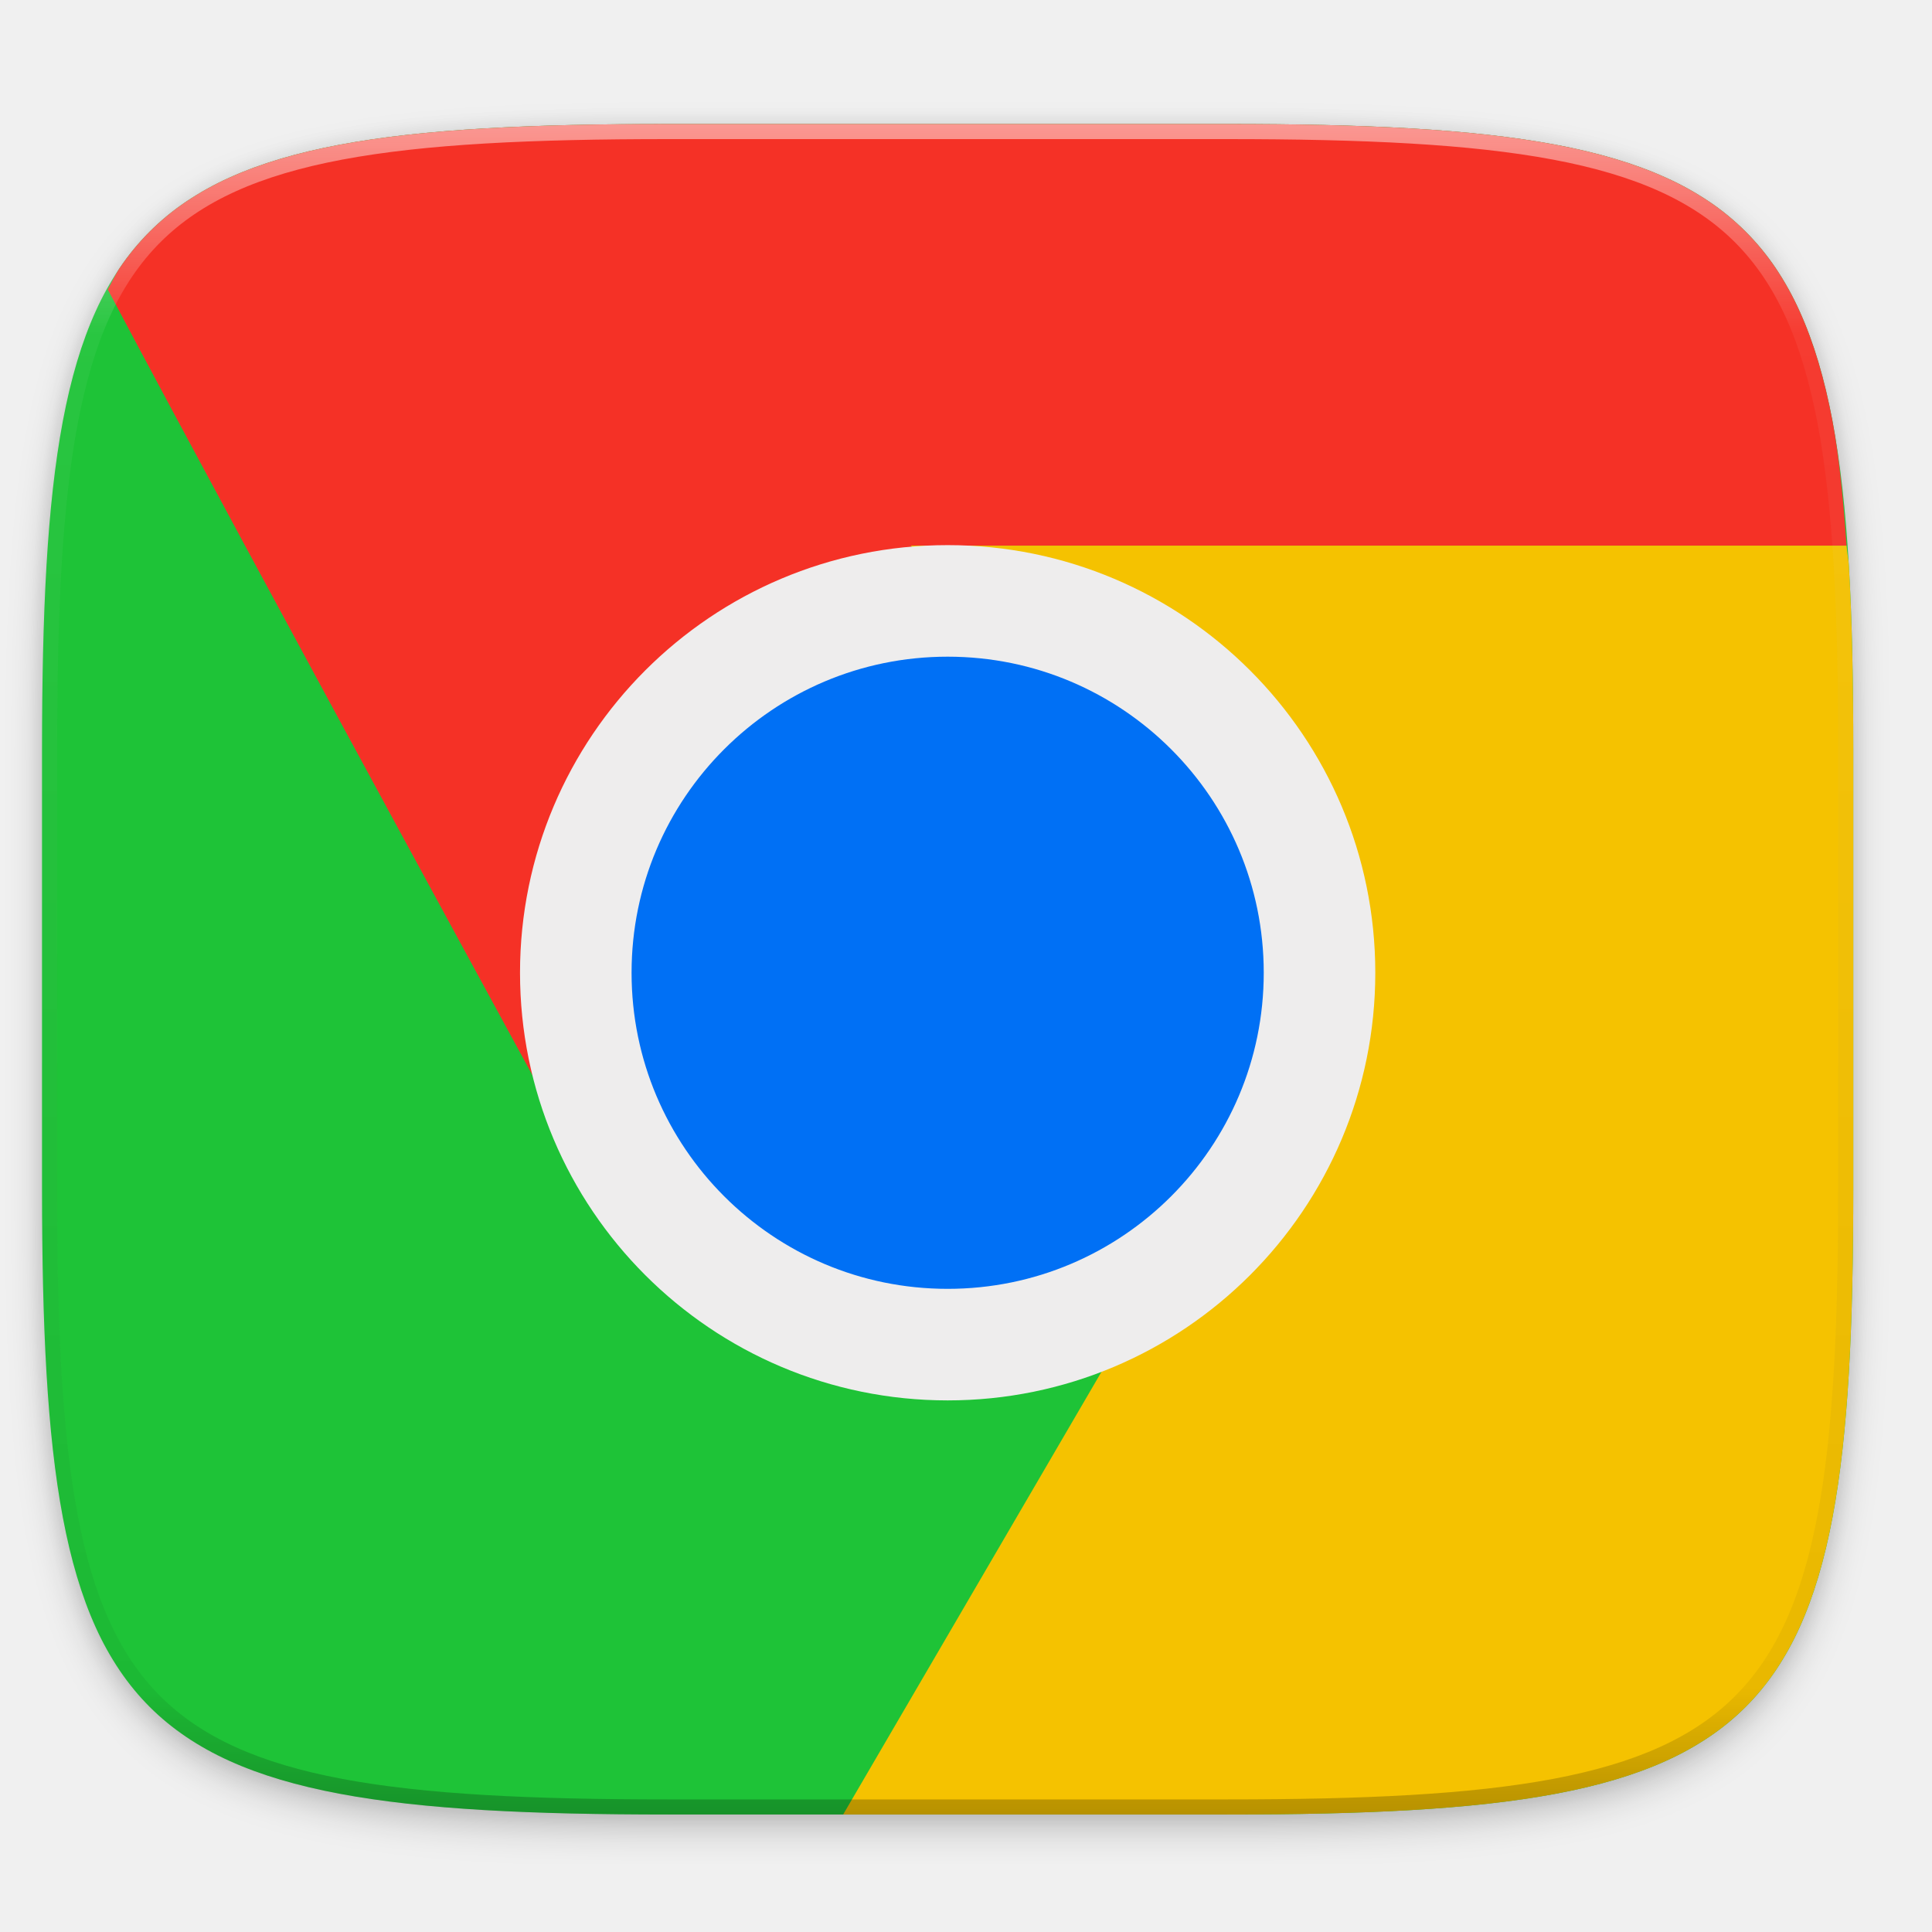
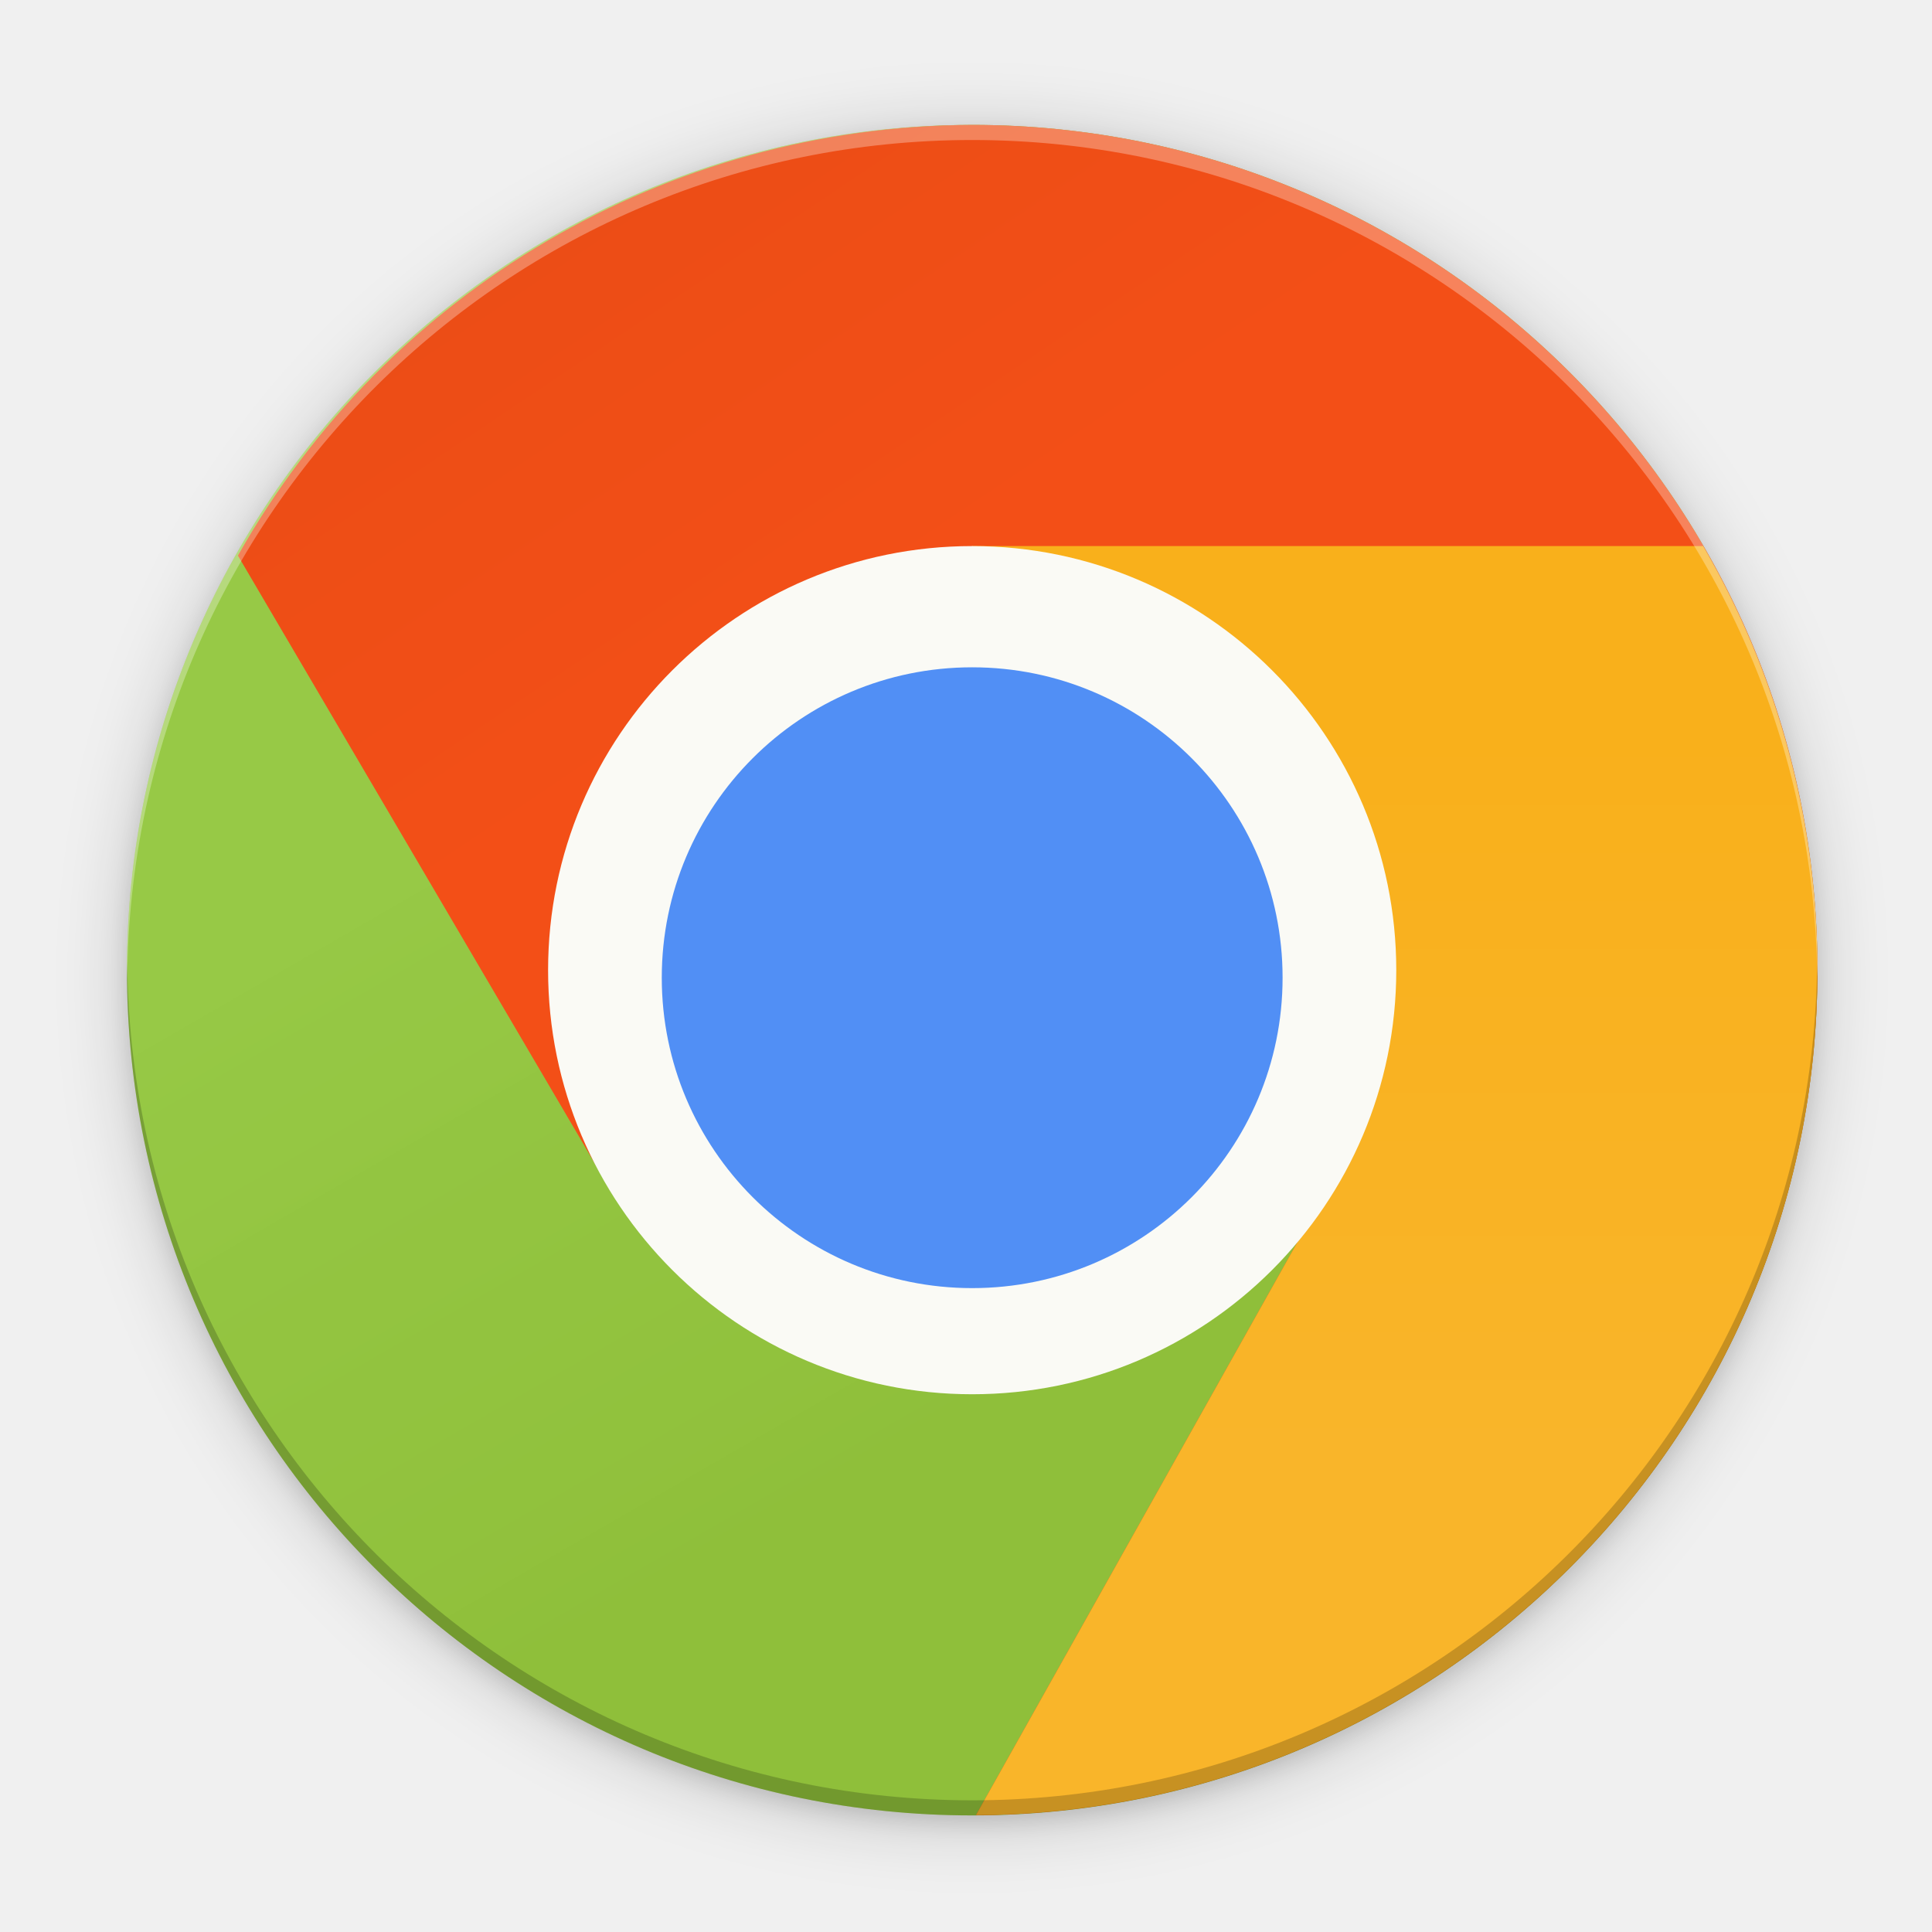
- <svg xmlns="http://www.w3.org/2000/svg" width="256" height="256" version="1.0" enable-background="new">
-   <defs>
-     <filter id="a" x="-.01" y="-.01" width="1.023" height="1.025" color-interpolation-filters="sRGB">
-       <feGaussianBlur stdDeviation="1.16" />
+ <svg xmlns="http://www.w3.org/2000/svg" xmlns:xlink="http://www.w3.org/1999/xlink" width="256" height="256" version="1.0" enable-background="new" id="svg38">
+   <defs id="defs20">
+     <linearGradient id="linearGradient1660">
+       <stop style="stop-color:#f9b01b;stop-opacity:1;" offset="0" id="stop1656" />
+       <stop style="stop-color:#f9b52a;stop-opacity:1" offset="1" id="stop1658" />
+     </linearGradient>
+     <linearGradient id="linearGradient1576">
+       <stop style="stop-color:#f34f17;stop-opacity:1;" offset="0" id="stop1572" />
+       <stop style="stop-color:#ec4d16;stop-opacity:0.999" offset="1" id="stop1574" />
+     </linearGradient>
+     <linearGradient id="linearGradient1568">
+       <stop style="stop-color:#8fbf3a;stop-opacity:1;" offset="0" id="stop1564" />
+       <stop style="stop-color:#96c944;stop-opacity:0.986" offset="1" id="stop1566" />
+     </linearGradient>
+     <filter id="a" x="-0.012" y="-0.012" width="1.023" height="1.025" color-interpolation-filters="sRGB">
+       <feGaussianBlur stdDeviation="1.16" id="feGaussianBlur2" />
    </filter>
-     <filter id="b" x="-.02" y="-.03" width="1.046" height="1.05" color-interpolation-filters="sRGB">
-       <feGaussianBlur stdDeviation="2.32" />
+     <filter id="b" x="-0.023" y="-0.025" width="1.046" height="1.05" color-interpolation-filters="sRGB">
+       <feGaussianBlur stdDeviation="2.32" id="feGaussianBlur5" />
    </filter>
    <linearGradient id="d" x1="296" x2="296" y1="-212" y2="236" gradientUnits="userSpaceOnUse">
-       <stop offset="0" stop-color="#FFFEFE" />
-       <stop offset=".125" stop-color="#FFFEFE" stop-opacity=".098" />
-       <stop offset=".925" stop-opacity=".098" />
-       <stop offset="1" stop-opacity=".498" />
+       <stop offset="0" stop-color="#FFFEFE" id="stop8" />
+       <stop offset=".125" stop-color="#FFFEFE" stop-opacity=".098" id="stop10" />
+       <stop offset=".925" stop-opacity=".098" id="stop12" />
+       <stop offset="1" stop-opacity=".498" id="stop14" />
    </linearGradient>
    <clipPath id="c">
-       <path d="M361.938-212C507.235-212 528-191.287 528-46.125v116.25C528 215.286 507.235 236 361.937 236H214.063C68.766 236 48 215.286 48 70.125v-116.25C48-191.287 68.765-212 214.063-212z" fill="#9F4AC8" />
+       <path d="M361.938-212C507.235-212 528-191.287 528-46.125v116.25C528 215.286 507.235 236 361.937 236H214.063C68.766 236 48 215.286 48 70.125v-116.25C48-191.287 68.765-212 214.063-212z" fill="#9F4AC8" id="path17" />
    </clipPath>
+     <filter style="color-interpolation-filters:sRGB" id="filter48967" x="-0.012" width="1.024" y="-0.012" height="1.024">
+       <feGaussianBlur stdDeviation="1.12" id="feGaussianBlur48969" />
+     </filter>
+     <filter style="color-interpolation-filters:sRGB" id="filter48952" x="-0.048" width="1.096" y="-0.048" height="1.096">
+       <feGaussianBlur stdDeviation="4.48" id="feGaussianBlur48954" />
+     </filter>
+     <linearGradient xlink:href="#linearGradient1568" id="linearGradient1570" x1="103.519" y1="205.064" x2="52.929" y2="117.44" gradientUnits="userSpaceOnUse" />
+     <linearGradient xlink:href="#linearGradient1576" id="linearGradient1578" x1="128.819" y1="72.358" x2="90.839" y2="15.768" gradientUnits="userSpaceOnUse" />
+     <linearGradient xlink:href="#linearGradient1660" id="linearGradient1662" x1="214.867" y1="97.169" x2="214.867" y2="192.415" gradientUnits="userSpaceOnUse" />
  </defs>
-   <path d="M162.537 60.432c72.648 0 83.031 10.357 83.031 82.937v58.125c0 72.581-10.383 82.938-83.031 82.938H88.599c-72.648 0-83.031-10.357-83.031-82.938V143.37c0-72.58 10.383-82.937 83.031-82.937z" filter="url(#a)" opacity=".1" transform="translate(0 -44)" />
-   <path d="M162.537 62.432c72.648 0 83.031 10.357 83.031 82.937v58.125c0 72.581-10.383 82.938-83.031 82.938H88.599c-72.648 0-83.031-10.357-83.031-82.938V145.37c0-72.58 10.383-82.937 83.031-82.937z" filter="url(#b)" opacity=".2" transform="translate(0 -44)" />
-   <g transform="matrix(1.962 0 0 1.96199 268.66 4.292)">
-     <path d="M-91.773 6.188c-4.629 0-8.761.082-12.45.298-3.688.217-6.933.567-9.785 1.104-2.851.536-5.31 1.259-7.428 2.219a19.796 19.796 0 0 0-2.927 1.623c-.895.605-1.711 1.276-2.455 2.02s-1.416 1.556-2.022 2.45a19.782 19.782 0 0 0-1.627 2.926c-.96 2.116-1.683 4.572-2.22 7.42s-.889 6.089-1.106 9.773-.3 7.814-.3 12.438v29.625c0 4.624.083 8.753.3 12.437.217 3.685.568 6.927 1.106 9.776.537 2.848 1.26 5.304 2.22 7.42a19.76 19.76 0 0 0 1.627 2.924c.606.894 1.278 1.71 2.022 2.453s1.56 1.412 2.455 2.017 1.868 1.146 2.927 1.625c2.119.96 4.577 1.68 7.428 2.217 2.852.537 6.097.887 9.785 1.104s7.821.3 12.45.3h37.685c4.629 0 8.76-.084 12.45-.3 3.688-.217 6.931-.567 9.783-1.104 2.851-.536 5.311-1.257 7.43-2.217a19.802 19.802 0 0 0 2.927-1.625 16.652 16.652 0 0 0 2.455-2.017 16.658 16.658 0 0 0 2.022-2.453 19.752 19.752 0 0 0 1.625-2.924c.96-2.116 1.685-4.572 2.222-7.42.538-2.849.889-6.09 1.106-9.776s.298-7.813.298-12.437V48.459c0-4.624-.081-8.753-.298-12.438-.217-3.684-.568-6.924-1.106-9.773-.537-2.848-1.262-5.304-2.222-7.42a19.775 19.775 0 0 0-1.625-2.926 16.641 16.641 0 0 0-2.022-2.45 16.664 16.664 0 0 0-2.455-2.02 19.795 19.795 0 0 0-2.928-1.623c-2.118-.96-4.578-1.683-7.43-2.22-2.851-.536-6.094-.886-9.783-1.103s-7.82-.299-12.449-.299z" fill="#1EC337" />
-     <path d="M-50.313 80.55l-1.83 3.141 1.83-3.08zM-12.223 34.664c-.22-3.068-.488-5.963-.95-8.416-.538-2.848-1.263-5.304-2.223-7.42a19.775 19.775 0 0 0-1.625-2.926 16.641 16.641 0 0 0-2.022-2.45 16.664 16.664 0 0 0-2.455-2.02 19.795 19.795 0 0 0-2.928-1.623c-2.118-.96-4.578-1.683-7.43-2.22-2.851-.536-6.094-.886-9.783-1.103s-7.82-.299-12.449-.299h-37.685c-4.629 0-8.761.083-12.45.3-3.688.216-6.933.566-9.785 1.103-2.851.536-5.31 1.259-7.428 2.219a19.796 19.796 0 0 0-2.927 1.623c-.895.605-1.711 1.276-2.455 2.02s-1.416 1.556-2.022 2.45c-.303.447-.542.976-.812 1.463 9.839 18.577 32.681 60.403 32.681 60.403l22.737 9.949 23.953-9.67.205-16.858-25.342-26.525z" fill="#F53126" />
-     <path d="M-79.988 120.357h25.9c4.629 0 8.76-.084 12.45-.3 3.688-.217 6.931-.567 9.783-1.104 2.851-.536 5.311-1.257 7.43-2.217a19.802 19.802 0 0 0 2.927-1.625 16.652 16.652 0 0 0 2.455-2.017 16.658 16.658 0 0 0 2.022-2.453 19.752 19.752 0 0 0 1.625-2.924c.96-2.116 1.685-4.572 2.222-7.42.538-2.849.889-6.09 1.106-9.776s.298-7.813.298-12.437V48.459c0-4.624-.081-8.753-.298-12.438-.03-.511-.12-.862-.155-1.357h-63.195l25.342 26.525-.205 16.858-7.057 2.848.233.246zm29.675-39.806v.06l-1.83 3.08z" fill="#F5C200" />
-     <circle cx="-72.931" cy="63.509" r="25.114" fill="#0070f5" stroke-width="7.534" stroke="#EEEDED" />
-   </g>
-   <path transform="matrix(.5 0 0 .5 -18.432 122.432)" d="M361.938-212C507.235-212 528-191.287 528-46.125v116.25C528 215.286 507.235 236 361.937 236H214.063C68.766 236 48 215.286 48 70.125v-116.25C48-191.287 68.765-212 214.063-212z" clip-path="url(#c)" fill="none" opacity=".5" stroke-linecap="round" stroke-linejoin="round" stroke-width="8" stroke="url(#d)" />
+   <circle style="display:inline;opacity:0.1;fill:#000000;fill-opacity:1;stroke:none;stroke-width:1;stroke-linecap:round;stroke-linejoin:round;stroke-miterlimit:4;stroke-dasharray:none;stroke-opacity:1;filter:url(#filter48967);enable-background:new" id="path11042-4" r="112" cy="129.552" cx="128.819" />
+   <circle style="display:inline;opacity:0.2;fill:#000000;fill-opacity:1;stroke:none;stroke-width:1;stroke-linecap:round;stroke-linejoin:round;stroke-miterlimit:4;stroke-dasharray:none;stroke-opacity:1;filter:url(#filter48952);enable-background:new" id="path11042-9" r="112" cy="129.552" cx="128.819" />
+   <circle style="display:inline;fill:url(#linearGradient1570);fill-opacity:1;stroke:none;stroke-width:1;stroke-linecap:round;stroke-linejoin:round;stroke-miterlimit:4;stroke-dasharray:none;stroke-opacity:1;enable-background:new" id="path11042" r="112" cy="128.552" cx="128.819" />
+   <path id="circle1684" style="display:inline;fill:url(#linearGradient1578);fill-opacity:1;stroke:none;stroke-width:1;stroke-linecap:round;stroke-linejoin:round;stroke-miterlimit:4;stroke-dasharray:none;stroke-opacity:1;enable-background:new" d="M 128.819,16.552 A 112,112 0 0 0 31.528,73.622 L 79.625,155.54 181.067,148.286 129.324,240.515 a 112,112 0 0 0 111.494,-111.963 112,112 0 0 0 -112,-112 z" />
+   <path id="path2389" style="display:inline;fill:url(#linearGradient1662);fill-opacity:1;stroke:none;stroke-width:1px;stroke-linecap:butt;stroke-linejoin:miter;stroke-opacity:1;enable-background:new" d="m 128.819,72.358 -8.156,64.123 -4.074,16.416 64.479,-4.611 -51.742,92.229 A 112,112 0 0 0 240.819,128.552 112,112 0 0 0 225.67,72.358 Z" />
+   <circle style="display:inline;fill:#fafaf5;fill-opacity:1;stroke:none;stroke-width:3.78;stroke-linejoin:round;paint-order:fill markers stroke;enable-background:new" id="path2070" cx="128.819" cy="128.552" r="56.194" />
+   <circle style="display:inline;fill:#518ff5;fill-opacity:1;stroke:none;stroke-width:2.766;stroke-linejoin:round;paint-order:fill markers stroke;enable-background:new" id="circle2300" cx="128.819" cy="129.552" r="41.13" />
+   <path style="display:inline;opacity:0.2;fill:#000000;fill-opacity:1;stroke:none;stroke-width:1;stroke-linecap:round;stroke-linejoin:round;stroke-miterlimit:4;stroke-dasharray:none;stroke-opacity:1;enable-background:new" d="m 128.819,240.552 a 112,112 0 0 1 -112,-112 112,112 0 0 1 0.041,-1.17 112,112 0 0 0 111.959,111.17 112,112 0 0 0 111.959,-110.83 112,112 0 0 1 0.041,0.83 112,112 0 0 1 -112,112 z" id="path11042-1-7" />
+   <path style="display:inline;opacity:0.3;fill:#ffffff;fill-opacity:1;stroke:none;stroke-width:1;stroke-linecap:round;stroke-linejoin:round;stroke-miterlimit:4;stroke-dasharray:none;stroke-opacity:1;enable-background:new" d="M 128.819,16.552 A 112,112 0 0 0 16.819,128.552 a 112,112 0 0 0 0.041,1.17 112,112 0 0 1 111.959,-111.17 112,112 0 0 1 111.959,110.83 112,112 0 0 0 0.041,-0.83 112,112 0 0 0 -112,-112 z" id="path11042-1" />
</svg>
